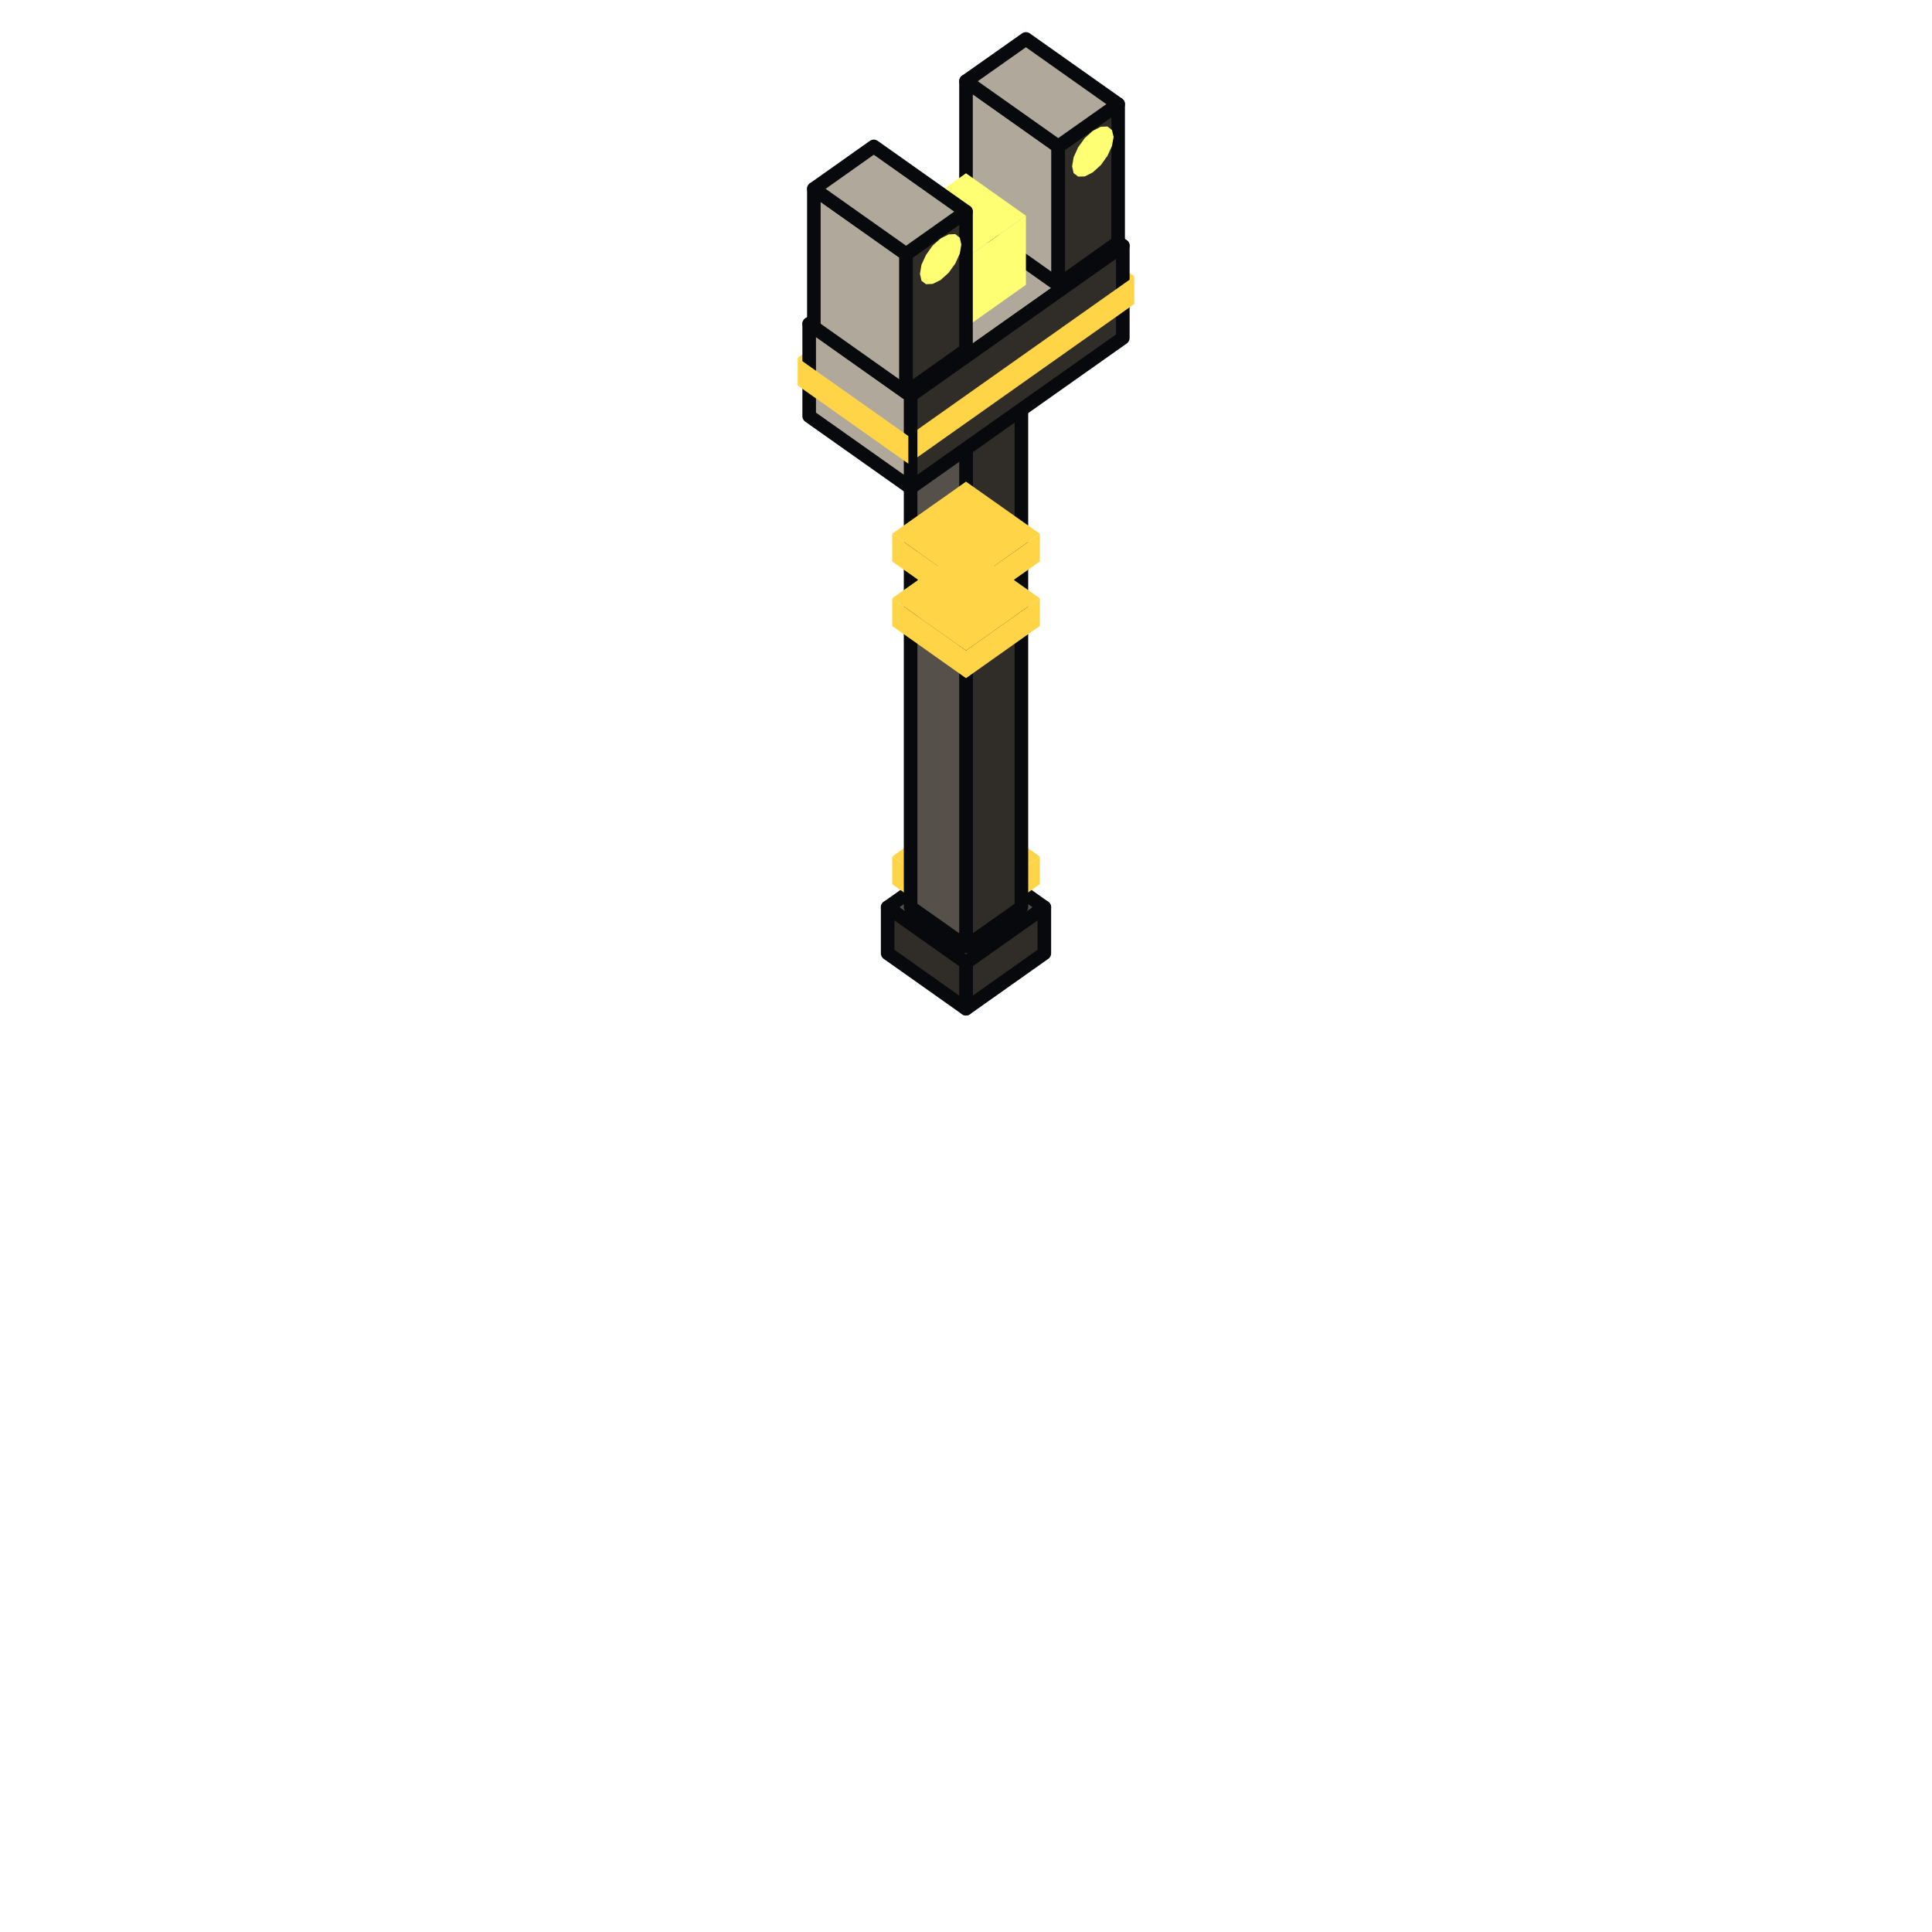
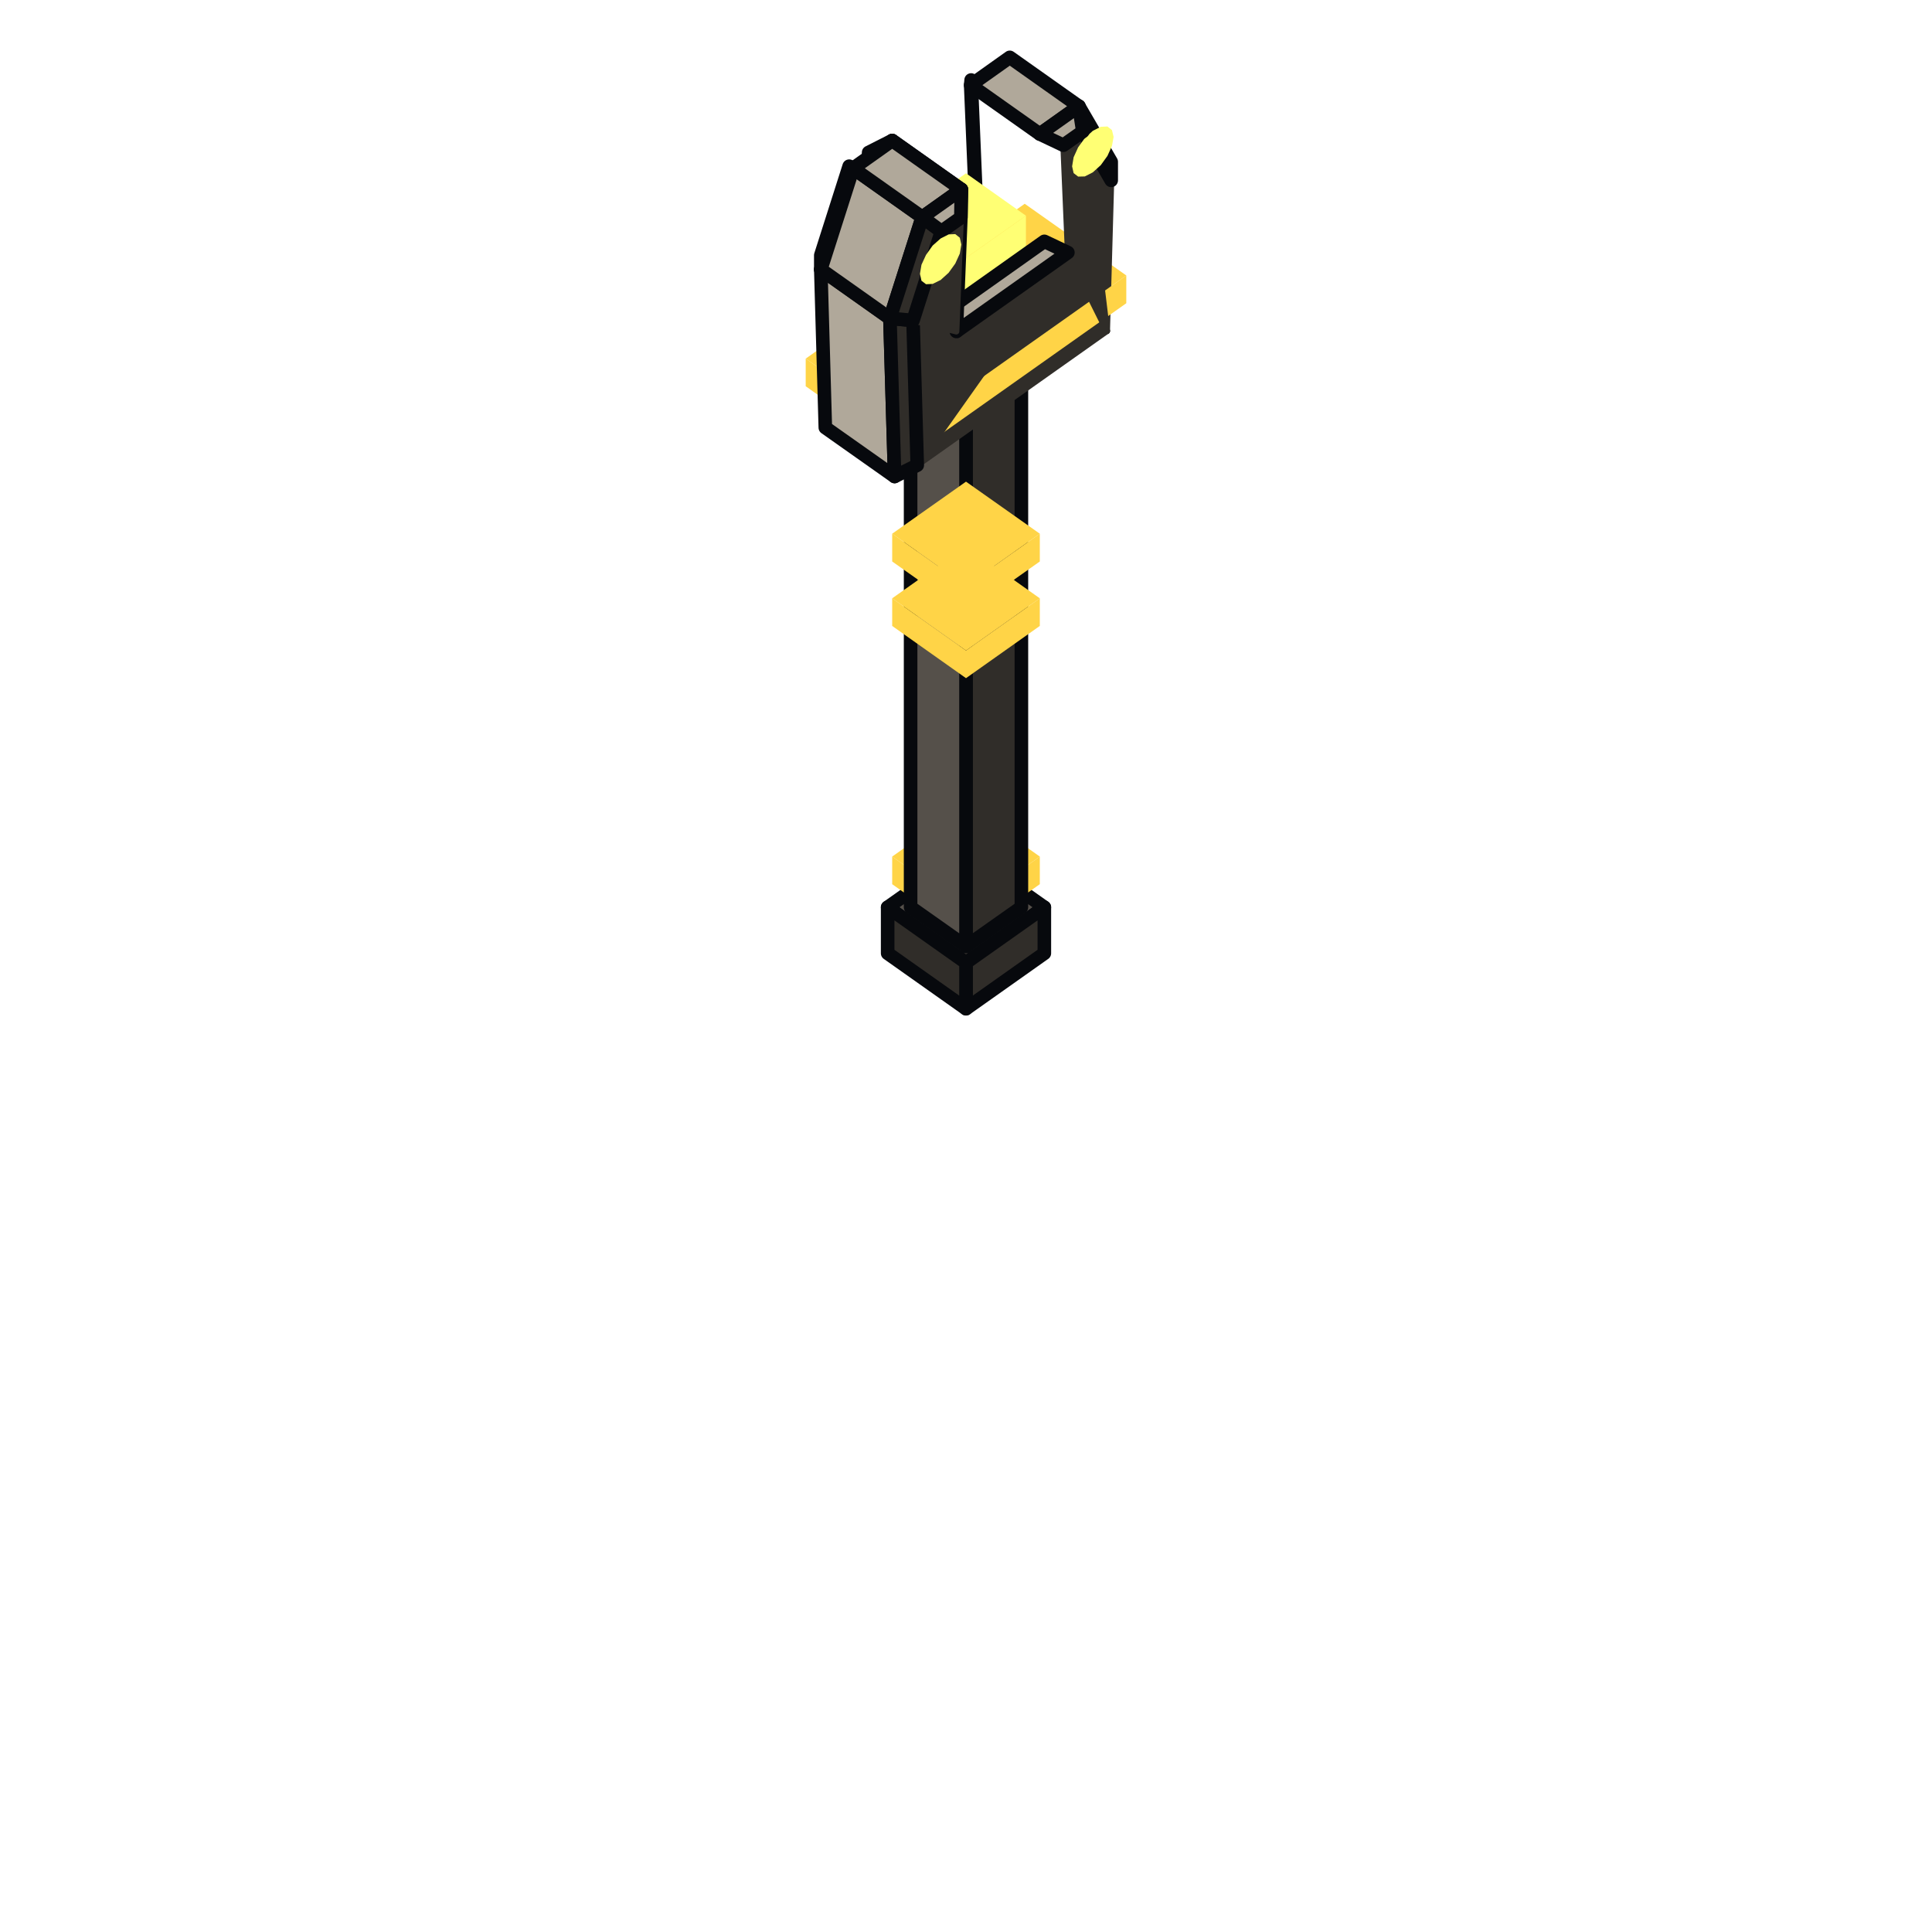
<svg xmlns="http://www.w3.org/2000/svg" viewBox="0 0 128 128" width="128" height="128" data-part-id="eq_drone_pod" data-type="equipment" data-direction="east">
  <g stroke="#07090d" stroke-width="0.9" stroke-linejoin="round">
    <path d="M58.81 60.11 L64.0 63.78 L69.19 60.11 L64.0 56.44 Z" fill="#55504a" />
    <path d="M64.0 66.83 L69.19 63.16 L69.19 60.11 L64.0 63.78 Z" fill="#302d29" />
    <path d="M58.81 63.16 L64.0 66.83 L64.0 63.78 L58.81 60.11 Z" fill="#302d29" />
    <path d="M59.11 56.75 L64.0 60.2 L68.89 56.75 L64.0 53.29 Z" fill="#ffd447" stroke="none" />
    <path d="M64.0 62.04 L68.89 58.58 L68.89 56.75 L64.0 60.2 Z" fill="#ffd447" stroke="none" />
    <path d="M59.11 58.58 L64.0 62.04 L64.0 60.2 L59.11 56.75 Z" fill="#ffd447" stroke="none" />
    <path d="M64.0 62.7 L67.67 60.11 L67.67 24.98 L64.0 27.57 Z" fill="#302d29" />
    <path d="M60.33 60.11 L64.0 62.7 L64.0 27.57 L60.33 24.98 Z" fill="#55504a" />
    <path d="M59.11 39.64 L64.0 43.1 L68.89 39.64 L64.0 36.18 Z" fill="#ffd447" stroke="none" />
    <path d="M64.0 44.93 L68.89 41.47 L68.89 39.64 L64.0 43.1 Z" fill="#ffd447" stroke="none" />
    <path d="M59.11 41.47 L64.0 44.93 L64.0 43.1 L59.11 39.64 Z" fill="#ffd447" stroke="none" />
    <path d="M59.11 35.36 L64.0 38.82 L68.89 35.36 L64.0 31.91 Z" fill="#ffd447" stroke="none" />
    <path d="M64.0 40.65 L68.89 37.2 L68.89 35.36 L64.0 38.82 Z" fill="#ffd447" stroke="none" />
    <path d="M59.11 37.2 L64.0 40.65 L64.0 38.82 L59.11 35.36 Z" fill="#ffd447" stroke="none" />
    <path d="M60.33 24.98 L64.0 27.57 L67.67 24.98 L64.0 22.39 Z" fill="#90887e" />
-     <path d="M52.85 23.71 L60.18 28.89 L75.15 18.31 L67.82 13.12 Z" fill="#ffd447" stroke="none" />
-     <path d="M53.61 21.46 L60.33 26.21 L74.39 16.28 L67.67 11.52 Z" fill="#b0a89a" />
-     <path d="M60.33 32.32 L74.39 22.39 L74.39 16.28 L60.33 26.21 Z" fill="#302d29" />
-     <path d="M60.18 30.72 L75.15 20.14 L75.15 18.31 L60.18 28.89 Z" fill="#ffd447" stroke="none" />
-     <path d="M64.0 14.55 L70.11 18.87 L70.11 9.7 L64.0 5.38 Z" fill="#b0a89a" />
-     <path d="M70.11 18.87 L74.08 16.06 L74.08 6.9 L70.11 9.7 Z" fill="#302d29" />
-     <path d="M53.61 27.57 L60.33 32.32 L60.33 26.21 L53.61 21.46 Z" fill="#b0a89a" />
-     <path d="M64.0 5.38 L70.11 9.7 L74.08 6.9 L67.97 2.58 Z" fill="#b0a89a" />
+     <path d="M53.38 23.76 L60.11 28.51 L74.62 18.25 L67.89 13.5 Z" fill="#ffd447" stroke="none" />
+     <path d="M60.77 30.82 L73.34 21.93 L70.75 16.73 Z" fill="#302d29" stroke="#302d29" stroke-width="0.4" />
+     <path d="M64.31 5.64 L64.61 12.75 L64.64 12.41 L64.34 5.3 Z" fill="#302d29" />
+     <path d="M73.34 21.93 L73.62 11.95 L71.74 8.71 Z" fill="#302d29" stroke="#302d29" stroke-width="0.4" />
+     <path d="M60.11 30.35 L74.62 20.09 L74.62 18.25 L60.11 28.51 Z" fill="#ffd447" stroke="none" />
+     <path d="M73.34 21.93 L70.45 9.62 L70.75 16.73 Z" fill="#302d29" stroke="#302d29" stroke-width="0.4" />
+     <path d="M73.34 21.93 L71.74 8.71 L70.45 9.62 Z" fill="#302d29" stroke="#302d29" stroke-width="0.4" />
+     <path d="M73.62 10.72 L71.48 7.04 L71.74 8.71 L73.62 11.95 Z" fill="#302d29" />
+     <path d="M53.38 25.59 L60.11 30.35 L60.11 28.51 L53.38 23.76 Z" fill="#ffd447" stroke="none" />
    <path d="M64.0 21.68 L67.97 18.87 L67.97 14.29 L64.0 17.09 Z" fill="#ffff74" stroke="none" />
    <path d="M60.03 18.87 L64.0 21.68 L64.0 17.09 L60.03 14.29 Z" fill="#ffff74" stroke="none" />
-     <path d="M52.85 25.54 L60.18 30.72 L60.18 28.89 L52.85 23.71 Z" fill="#ffd447" stroke="none" />
+     <path d="M60.77 30.82 L70.75 16.73 L63.36 21.96 Z" fill="#302d29" stroke="#302d29" stroke-width="0.4" />
    <path d="M60.03 14.29 L64.0 17.09 L67.97 14.29 L64.0 11.48 Z" fill="#ffff74" stroke="none" />
+     <path d="M69.19 15.99 L63.39 20.1 L63.36 21.96 L70.75 16.73 Z" fill="#b0a89a" />
+     <path d="M66.9 3.8 L64.31 5.64 L68.89 8.88 L71.48 7.04 Z" fill="#b0a89a" />
    <path d="M73.78 9.07 L73.67 8.62 L73.37 8.38 L72.93 8.4 L72.4 8.67 L71.87 9.15 L71.43 9.76 L71.13 10.42 L71.03 11.02 L71.13 11.47 L71.43 11.7 L71.87 11.69 L72.4 11.42 L72.93 10.94 L73.37 10.33 L73.67 9.67 Z" fill="#ffff74" stroke="none" />
-     <path d="M53.92 21.68 L60.03 26.0 L60.03 16.83 L53.92 12.51 Z" fill="#b0a89a" />
-     <path d="M60.03 26.0 L64.0 23.19 L64.0 14.02 L60.03 16.83 Z" fill="#302d29" />
-     <path d="M53.92 12.51 L60.03 16.83 L64.0 14.02 L57.89 9.7 Z" fill="#b0a89a" />
+     <path d="M58.81 16.86 L59.11 9.31 L57.55 10.1 L57.25 17.64 Z" fill="#302d29" />
+     <path d="M54.38 17.85 L54.68 28.33 L59.27 31.57 L58.96 21.09 Z" fill="#b0a89a" />
+     <path d="M71.48 7.04 L68.89 8.88 L70.45 9.62 L71.74 8.71 Z" fill="#b0a89a" />
+     <path d="M60.49 21.23 L60.77 30.82 L63.36 21.96 Z" fill="#302d29" stroke="#302d29" stroke-width="0.4" />
+     <path d="M63.39 20.1 L63.69 12.55 L59.11 9.31 L58.81 16.86 Z" fill="#b0a89a" />
+     <path d="M58.96 21.09 L59.27 31.57 L60.77 30.82 L60.49 21.23 Z" fill="#302d29" />
+     <path d="M56.26 11.01 L54.38 16.91 L54.38 17.85 L56.52 11.15 Z" fill="#b0a89a" />
+     <path d="M63.36 21.96 L63.66 14.42 L63.69 12.55 L63.39 20.1 Z" fill="#b0a89a" />
+     <path d="M60.49 21.23 L63.36 21.96 L63.66 14.42 Z" fill="#302d29" stroke="#302d29" stroke-width="0.4" />
+     <path d="M56.52 11.15 L54.38 17.85 L58.96 21.09 L61.1 14.39 Z" fill="#b0a89a" />
+     <path d="M59.11 9.31 L56.52 11.15 L61.1 14.39 L63.69 12.55 Z" fill="#b0a89a" />
+     <path d="M63.66 14.42 L62.37 15.33 L60.49 21.23 Z" fill="#302d29" stroke="#302d29" stroke-width="0.4" />
+     <path d="M61.1 14.39 L58.96 21.09 L60.49 21.23 L62.37 15.33 Z" fill="#302d29" />
+     <path d="M63.69 12.55 L61.1 14.39 L62.37 15.33 L63.66 14.42 Z" fill="#b0a89a" />
    <path d="M63.69 16.2 L63.59 15.75 L63.29 15.51 L62.85 15.53 L62.32 15.8 L61.79 16.27 L61.35 16.89 L61.05 17.54 L60.95 18.14 L61.05 18.6 L61.35 18.83 L61.79 18.81 L62.32 18.55 L62.85 18.07 L63.29 17.46 L63.59 16.8 Z" fill="#ffff74" stroke="none" />
  </g>
</svg>
